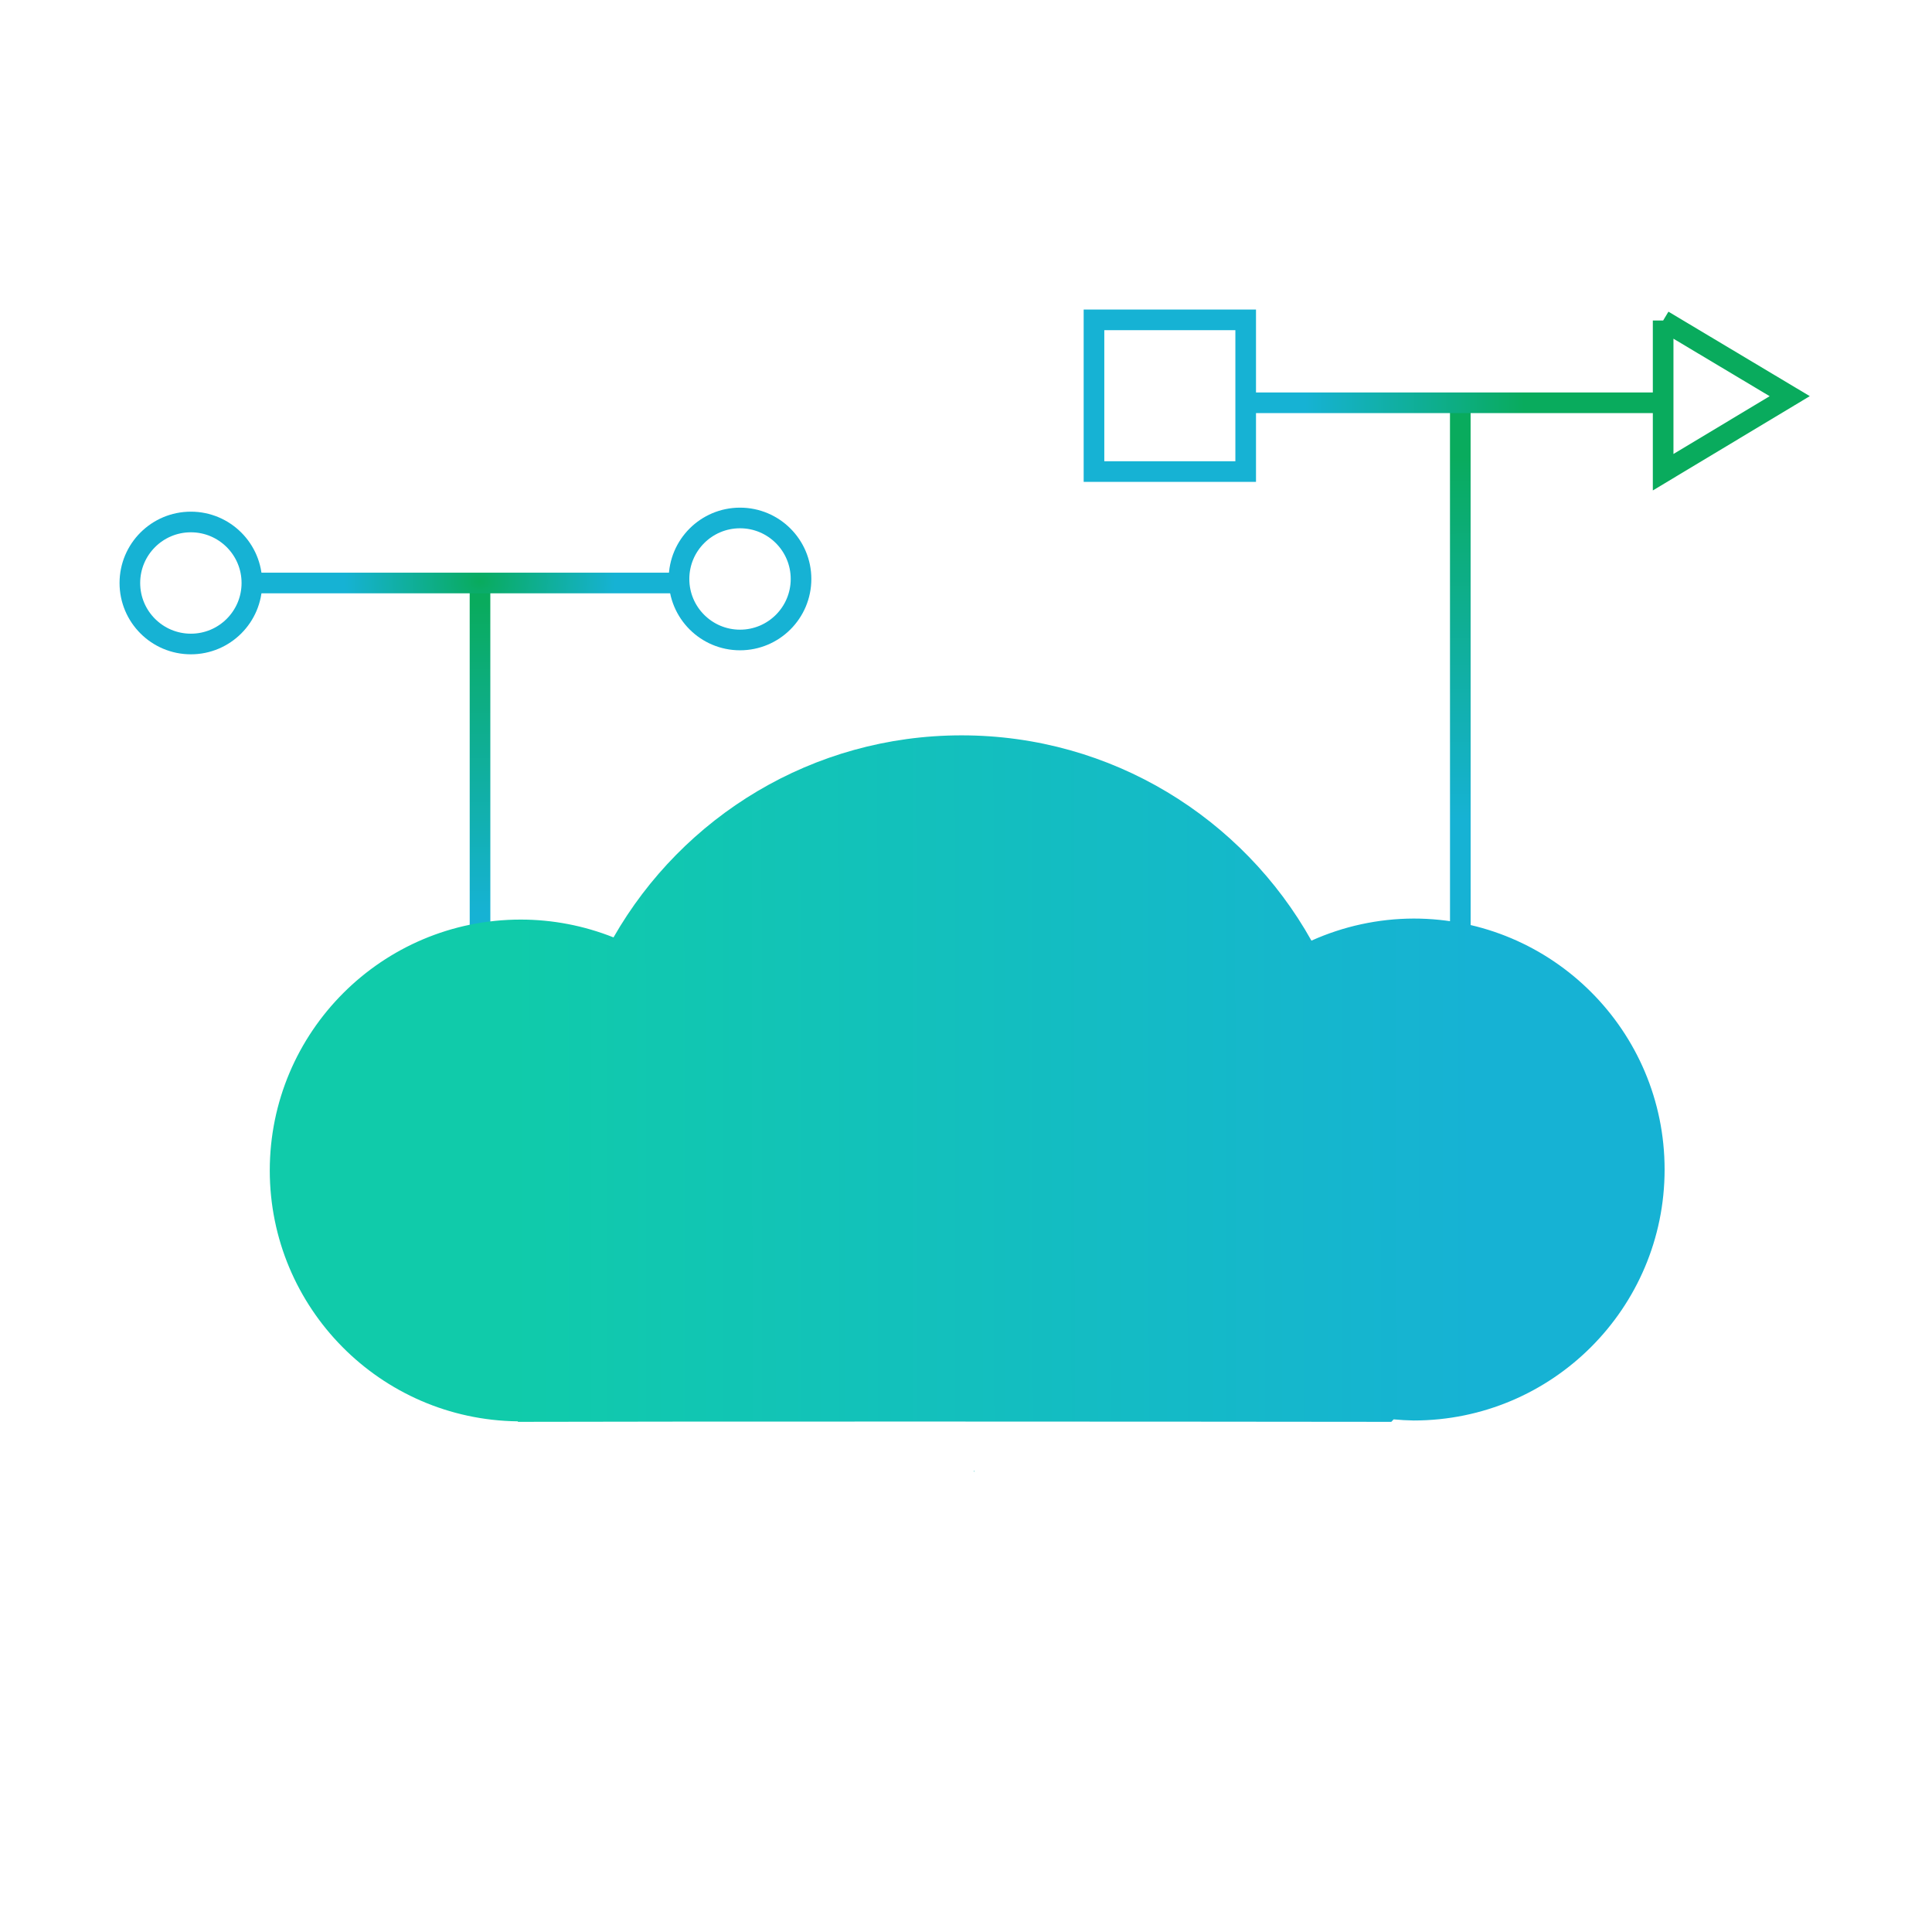
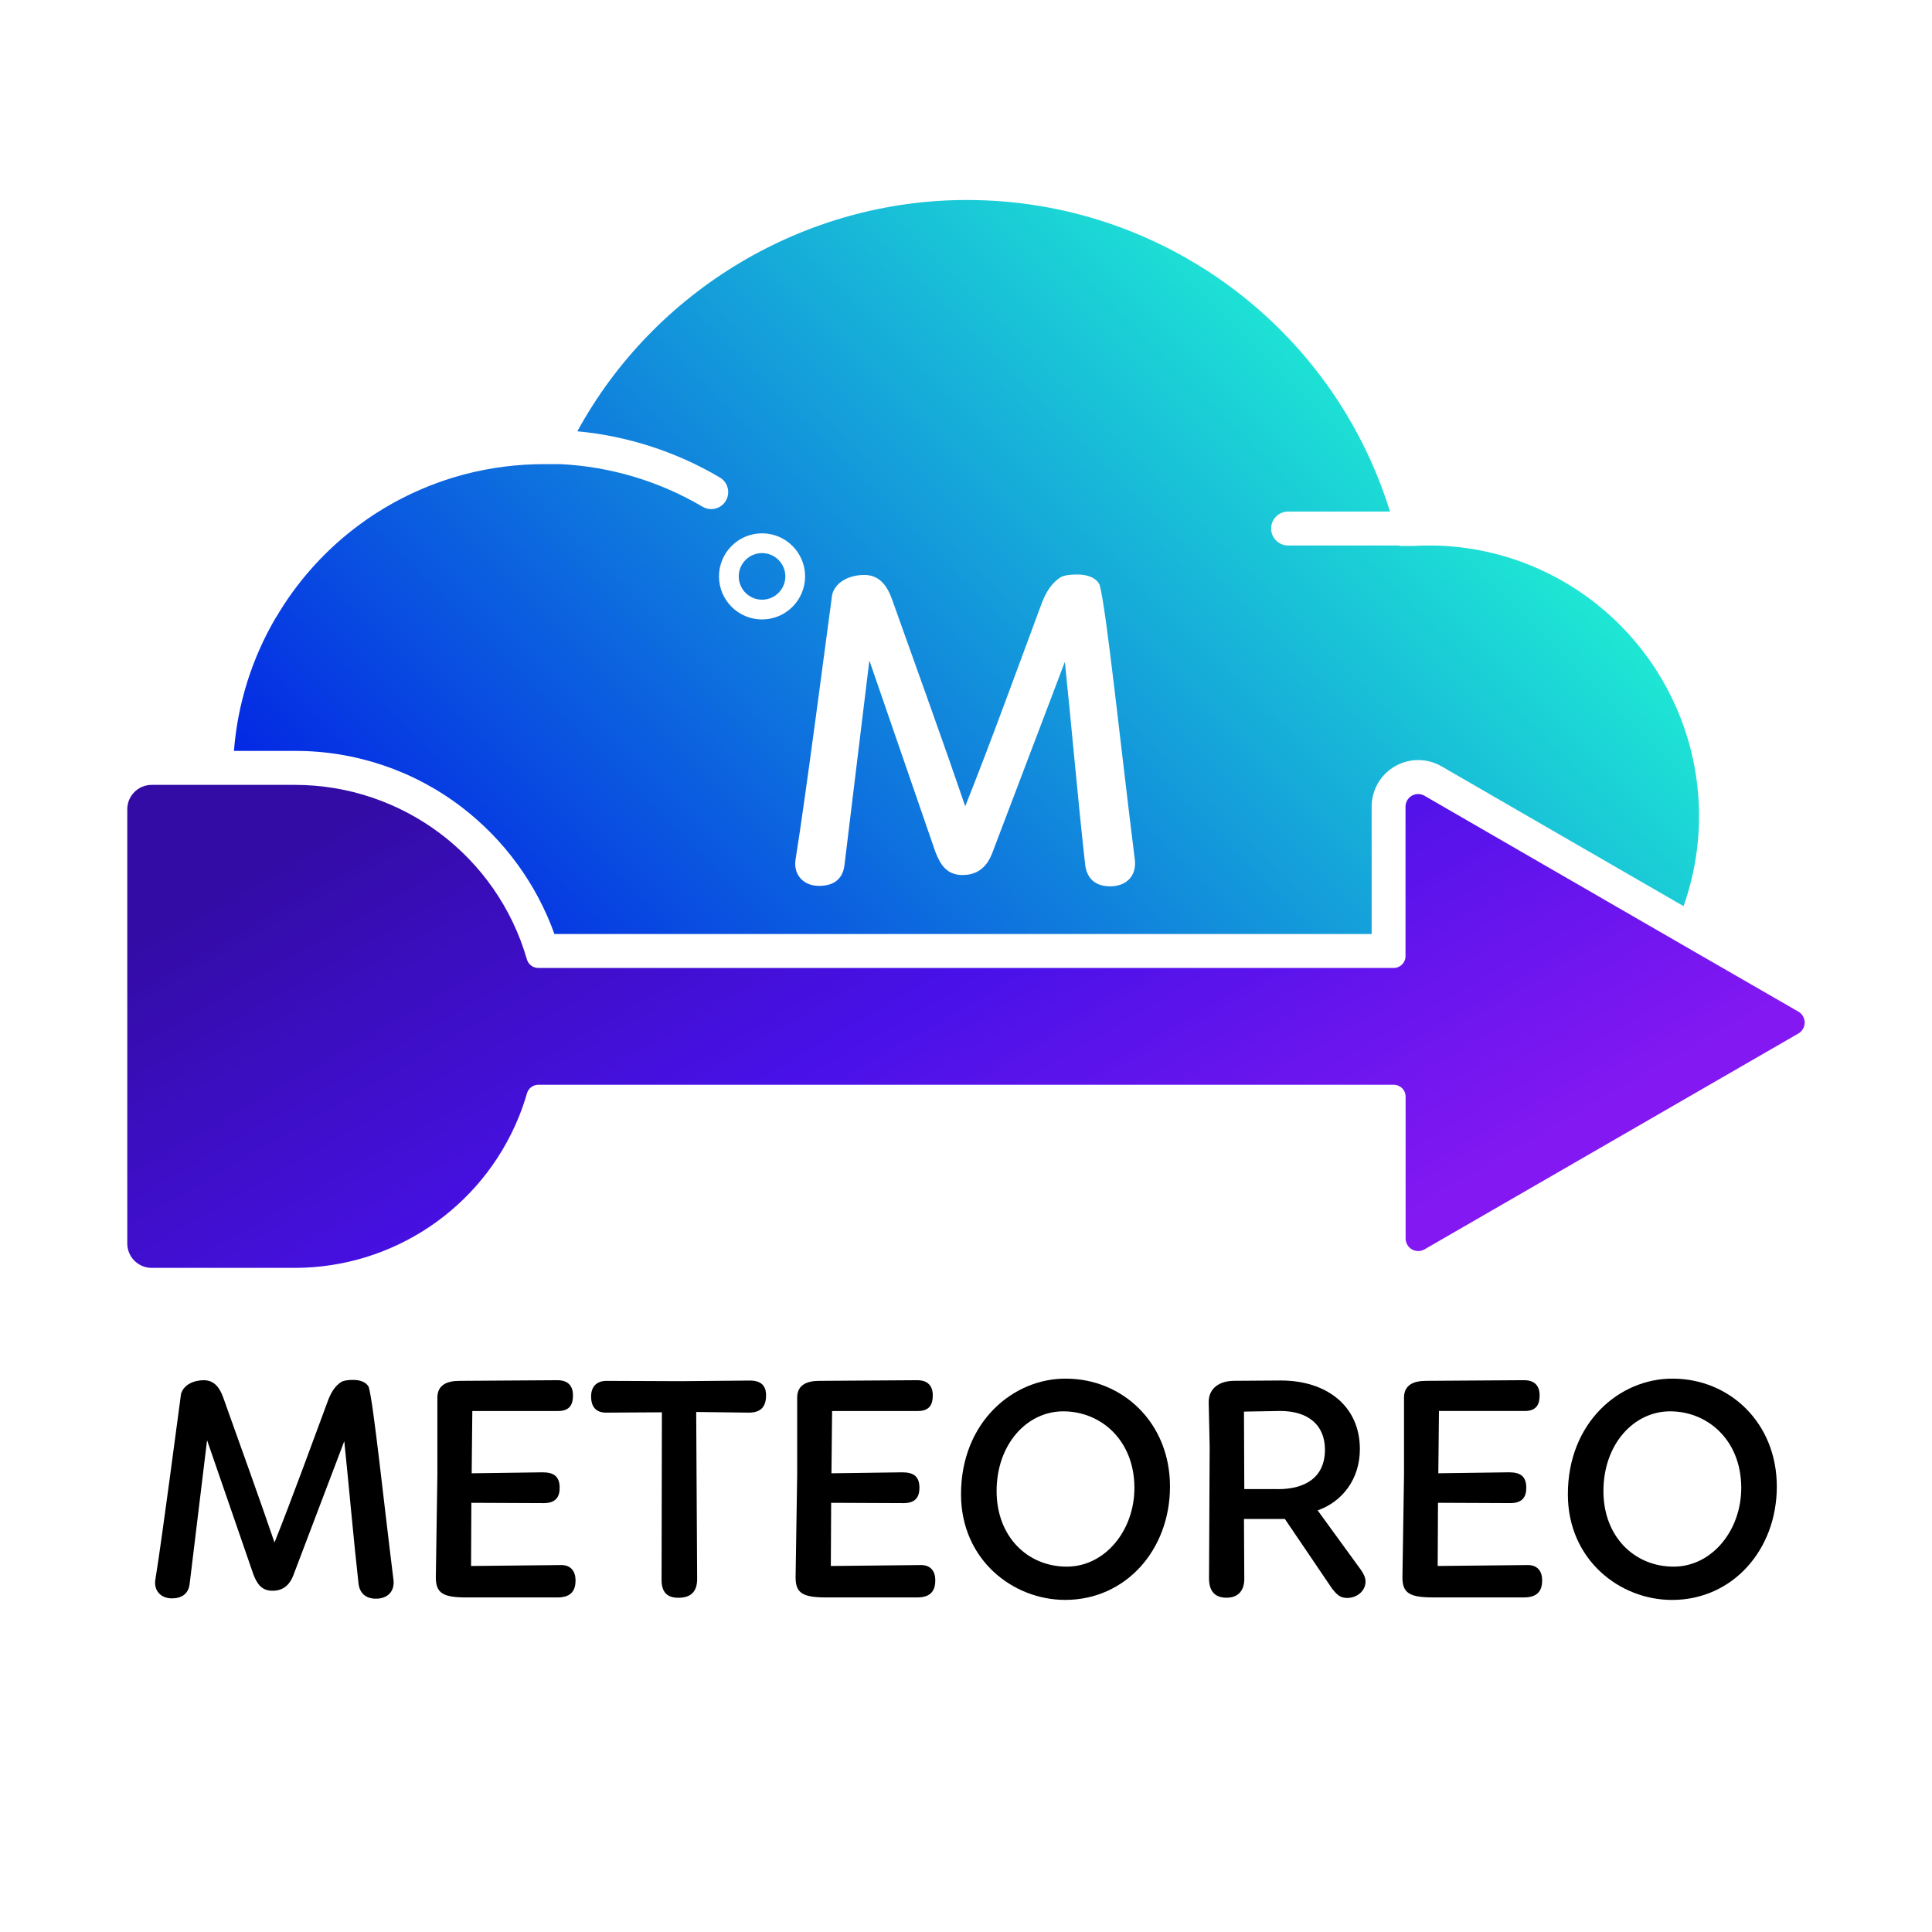
- <svg xmlns="http://www.w3.org/2000/svg" xmlns:xlink="http://www.w3.org/1999/xlink" width="200" height="200" viewBox="0 0 52.917 52.917" version="1.1" id="svg5">
-   <defs id="defs2">
-     <linearGradient id="linearGradient10045">
-       <stop style="stop-color:#09ab5d;stop-opacity:1" offset="0" id="stop11238" />
-       <stop style="stop-color:#16b2d4;stop-opacity:1" offset="1" id="stop11240" />
+ <svg xmlns="http://www.w3.org/2000/svg" viewBox="0 0 1024 1024">
+   <defs>
+     <style>.cls-1{fill:none;}.cls-2{fill:url(#linear-gradient);}.cls-3{fill:url(#linear-gradient-2);}</style>
+     <linearGradient id="linear-gradient" x1="322.67" y1="596.63" x2="723.31" y2="195.98" gradientUnits="userSpaceOnUse">
+       <stop offset="0" stop-color="#0428e4" />
+       <stop offset="1" stop-color="#1ee7d4" />
    </linearGradient>
-     <linearGradient id="linearGradient11133">
-       <stop style="stop-color:#09ab5d;stop-opacity:1" offset="0" id="stop11129" />
-       <stop style="stop-color:#16b2d4;stop-opacity:1" offset="1" id="stop11131" />
+     <linearGradient id="linear-gradient-2" x1="590.83" y1="737.88" x2="358.22" y2="334.98" gradientUnits="userSpaceOnUse">
+       <stop offset="0" stop-color="#8318f2" />
+       <stop offset="0.5" stop-color="#4811e8" />
+       <stop offset="1" stop-color="#330ca6" />
    </linearGradient>
-     <linearGradient id="linearGradient10937">
-       <stop style="stop-color:#09ab5d;stop-opacity:1" offset="0" id="stop10933" />
-       <stop style="stop-color:#16b2d4;stop-opacity:1" offset="1" id="stop10935" />
-     </linearGradient>
-     <linearGradient id="linearGradient10045-2">
-       <stop style="stop-color:#10cbaa;stop-opacity:1" offset="0" id="stop10041" />
-       <stop style="stop-color:#16b2d4;stop-opacity:1" offset="1" id="stop10043" />
-     </linearGradient>
-     <linearGradient xlink:href="#linearGradient10045-2" id="linearGradient10113" gradientUnits="userSpaceOnUse" x1="15.421" y1="30.618" x2="38.838" y2="30.588" gradientTransform="matrix(1.130232,0,0,1.130232,-3.44103,-3.176833)" />
-     <linearGradient xlink:href="#linearGradient11133" id="linearGradient10353" x1="38.446" y1="13.854" x2="38.455" y2="22.67" gradientUnits="userSpaceOnUse" gradientTransform="matrix(1.130232,0,0,1.130232,-3.44103,-3.176833)" />
-     <linearGradient xlink:href="#linearGradient10937" id="linearGradient10741" x1="14.677" y1="17.414" x2="14.629" y2="24.942" gradientUnits="userSpaceOnUse" gradientTransform="matrix(1.130232,0,0,1.130232,-3.44103,-3.176833)" />
-     <radialGradient xlink:href="#linearGradient10045" id="radialGradient11357" cx="14.67" cy="19.786" fx="14.67" fy="19.786" r="5.217" gradientTransform="matrix(0.7103642,-6.4289716e-4,4.800103e-4,0.5303969,2.71637,5.44799)" gradientUnits="userSpaceOnUse" />
-     <linearGradient xlink:href="#linearGradient10937" id="linearGradient11954" x1="39.981" y1="12.525" x2="34.667" y2="12.517" gradientUnits="userSpaceOnUse" gradientTransform="matrix(1.130232,0,0,1.130232,-3.44103,-3.176833)" />
  </defs>
-   <g id="layer1">
-     <path id="path4623" style="fill:none;stroke:#16b2d4;stroke-width:0.565;stroke-miterlimit:4;stroke-dasharray:none;stroke-opacity:1;stop-color:#000000" d="M 6.899,15.968 A 1.671,1.671 0 0 1 5.228,17.639 1.671,1.671 0 0 1 3.557,15.968 1.671,1.671 0 0 1 5.228,14.297 1.671,1.671 0 0 1 6.899,15.968 Z" />
-     <path id="path4623-0" style="fill:none;stroke:#16b2d4;stroke-width:0.565;stroke-miterlimit:4;stroke-dasharray:none;stroke-opacity:1;stop-color:#000000" d="m 21.94,15.858 a 1.671,1.671 0 0 1 -1.671,1.671 1.671,1.671 0 0 1 -1.671,-1.671 1.671,1.671 0 0 1 1.671,-1.671 1.671,1.671 0 0 1 1.671,1.671 z" />
-     <path style="fill:none;stroke:url(#linearGradient10741);stroke-width:0.565;stroke-linecap:butt;stroke-linejoin:miter;stroke-miterlimit:4;stroke-dasharray:none;stroke-opacity:1" d="m 13.148,27.56 -8e-4,-11.627" id="path4870-5" />
-     <path style="fill:none;stroke:url(#linearGradient10353);stroke-width:0.565;stroke-linecap:butt;stroke-linejoin:miter;stroke-miterlimit:4;stroke-dasharray:none;stroke-opacity:1" d="M 39.998,27.015 39.997,10.997" id="path4870-5-2" />
-     <path id="path1426" style="fill:url(#linearGradient10113);fill-opacity:1;stroke:none;stroke-width:1.13;stroke-miterlimit:4;stroke-dasharray:none" d="m 26.337,20.141 c -4.081,2e-6 -7.642,2.228 -9.533,5.534 a 6.874,6.874 0 0 0 -2.541,-0.488 6.874,6.874 0 0 0 -6.874,6.874 6.874,6.874 0 0 0 6.789,6.869 c 0.005,0.005 0.009,0.009 0.014,0.014 4.223,-0.014 18.355,-0.007 23.915,0 0.023,-0.022 0.044,-0.045 0.065,-0.068 a 6.874,6.874 0 0 0 0.547,0.031 6.874,6.874 0 0 0 6.874,-6.874 6.874,6.874 0 0 0 -6.874,-6.874 6.874,6.874 0 0 0 -2.799,0.605 C 34.042,22.409 30.455,20.141 26.337,20.141 Z m 0.343,20.147 a 0.01,0.01 0 0 0 -0.007,0.003 0.01,0.01 0 0 0 -0.003,0.007 0.01,0.01 0 0 0 0.01,0.01 0.01,0.01 0 0 0 0.009,-0.005 0.01,0.01 0 0 0 0.001,-0.005 0.01,0.01 0 0 0 -0.001,-0.005 0.01,0.01 0 0 0 -0.009,-0.005 z" />
-     <rect style="font-variation-settings:normal;opacity:1;fill:none;fill-opacity:1;stroke:#16b2d4;stroke-width:0.565;stroke-linecap:butt;stroke-linejoin:miter;stroke-miterlimit:4;stroke-dasharray:none;stroke-dashoffset:0;stroke-opacity:1;stop-color:#000000;stop-opacity:1" id="rect5991" width="4.155" height="4.155" x="29.964" y="8.761" />
-     <path style="fill:none;fill-opacity:1;stroke:#09ab5d;stroke-width:0.565;stroke-linecap:butt;stroke-linejoin:miter;stroke-miterlimit:4;stroke-dasharray:none;stroke-opacity:1" d="m 45.553,8.779 3.467,2.072 -3.467,2.083 V 8.779" id="path6479" />
-     <path style="fill:none;stroke:url(#radialGradient11357);stroke-width:0.565;stroke-linecap:butt;stroke-linejoin:miter;stroke-miterlimit:4;stroke-dasharray:none;stroke-opacity:1" d="M 6.899,15.968 H 18.692" id="path4870" />
-     <path style="fill:none;stroke:url(#linearGradient11954);stroke-width:0.565;stroke-linecap:butt;stroke-linejoin:miter;stroke-miterlimit:4;stroke-dasharray:none;stroke-opacity:1" d="M 34.094,11.032 H 45.542" id="path4870-1" />
+   <g id="Layer_2" data-name="Layer 2">
+     <g id="Layer_5" data-name="Layer 5">
+       <rect class="cls-1" width="1024" height="1024" />
+       <path d="M208.6,837.76c-5.38-43.09-10.6-93.42-13.12-102.51-1.35-2.86-4.89-3.87-8.25-3.87-3,0-4.88.34-6.23,1-3.53,2.19-5.55,5.89-6.9,9.26-8.08,21.71-19.36,52.85-28.61,75.91-7.58-22.22-18-51.17-27.27-77.09-1.85-5.05-4.71-8.92-10.27-8.92-5.22,0-10.6,2.36-12,7.24-2.19,16-9.76,74.56-13.63,98.63-.84,5.56,2.86,9.76,8.75,9.76,5,0,8.75-2.19,9.43-7.57l9.25-76.25,24.58,71.2c1.85,4.71,4.2,8.58,10.1,8.58,6.22,0,9.25-3.7,10.94-7.91l27.1-71.36c2.52,24.23,4.88,51.67,7.57,75.57.67,5.22,4,7.91,9.26,7.91C204.73,847.35,209.11,844.15,208.6,837.76Z" />
+       <path d="M297.47,829.51l-47.8.5.16-33.49,38.38.17c6.56,0,8.42-3.54,8.42-8.08,0-5.89-2.87-8.25-9.09-8.25l-37.54.51.34-33h45.44c6.4,0,7.91-3.71,7.91-8.25,0-5-2.52-8.08-8.24-8.08l-51.84.34c-6.74,0-11.62,2.18-11.79,8.58v41.24L231,836.07c0,8.25,3.71,10.61,16.16,10.61h48.31c7.57,0,9.59-4,9.59-9.09C305,832.88,302.68,829.51,297.47,829.51Z" />
+       <path d="M397.44,731.72l-36.52.33-39.39-.16c-5.89,0-8.24,3.7-8.24,8.24,0,5.22,2.35,8.59,7.91,8.59l29.62-.17-.17,88.87c0,6.9,3.37,9.43,8.92,9.43,6.57,0,9.93-3.2,9.93-9.93l-.5-88.54,27.94.34c6.56,0,9.09-3.37,9.09-9.26C406,734.24,403.17,731.72,397.44,731.72Z" />
+       <path d="M488.16,829.51l-47.8.5.17-33.49,38.37.17c6.57,0,8.42-3.54,8.42-8.08,0-5.89-2.86-8.25-9.09-8.25l-37.54.51.34-33h45.45c6.39,0,7.91-3.71,7.91-8.25,0-5-2.53-8.08-8.25-8.08l-51.84.34c-6.73,0-11.61,2.18-11.78,8.58v41.24l-.84,54.36c0,8.25,3.7,10.61,16.15,10.61h48.31c7.58,0,9.59-4,9.59-9.09C495.73,832.88,493.38,829.51,488.16,829.51Z" />
+       <path d="M564.91,730.71c-27.94-.17-55.55,23.06-55.55,61.27,0,34.67,27.44,56,55.21,56,32.15,0,55.55-26.6,55.55-60.09C620.12,754.1,595,730.71,564.91,730.71Zm.5,99.64c-20.7,0-37.19-15.82-37.19-40.06,0-24.74,16-42.25,35.34-42.25,20,0,37.54,15.32,37.7,40.23C601.43,811,585.78,830.35,565.41,830.35Z" />
+       <path d="M721.27,832l-22.89-31.47c13-4.54,22.38-16.5,22.38-32.49,0-22.89-17.67-36.35-41.91-36.35l-24.57.17c-7.91,0-13.64,3.87-13.64,11.27l.51,23.74-.34,69.68c0,6.9,3.2,10.27,9.26,10.27,6.73,0,9.43-4.38,9.43-9.93l-.17-31.82H681l25.08,37c2.35,2.86,4,4.88,7.91,4.88,5.39,0,9.76-3.87,9.76-8.58C723.79,836.07,722.78,834.22,721.27,832Zm-43.93-42.75H659.5l-.17-41.07,19.18-.33c14.65,0,23.74,7.23,23.74,20.53C702.25,783.05,691.81,789.28,677.34,789.28Z" />
+       <path d="M809.8,829.51,762,830l.17-33.49,38.38.17c6.56,0,8.41-3.54,8.41-8.08,0-5.89-2.86-8.25-9.09-8.25l-37.53.51.34-33h45.44c6.4,0,7.91-3.71,7.91-8.25,0-5-2.52-8.08-8.25-8.08l-51.84.34c-6.73,0-11.61,2.18-11.78,8.58v41.24l-.84,54.36c0,8.25,3.7,10.61,16.16,10.61h48.3c7.58,0,9.6-4,9.6-9.09C817.37,832.88,815,829.51,809.8,829.51Z" />
+       <path d="M886.54,730.71C858.6,730.54,831,753.77,831,792c0,34.67,27.44,56,55.21,56,32.15,0,55.54-26.6,55.54-60.09C941.75,754.1,916.67,730.71,886.54,730.71Zm.51,99.64c-20.7,0-37.2-15.82-37.2-40.06,0-24.74,16-42.25,35.35-42.25,20,0,37.53,15.32,37.7,40.23C923.07,811,907.41,830.35,887.05,830.35Z" />
+       <path class="cls-2" d="M900.52,432.48A143.56,143.56,0,0,0,792.93,293.62h0c-1.07-.28-2.15-.54-3.24-.79l-1.07-.24c-.74-.17-1.47-.33-2.21-.48l-1.49-.3-1.83-.35c-.56-.11-1.13-.2-1.7-.3l-1.66-.28-1.79-.27-1.61-.22-1.82-.24-1.63-.18-1.81-.19-1.71-.15-1.73-.14c-.63-.05-1.25-.09-1.88-.12l-1.59-.1-2.21-.08-1.28-.05c-1.17,0-2.35,0-3.52,0-2.59,0-5.26.07-7.94.22h-7.47l-.06-.23H682.73a9,9,0,0,1,0-18h54A234.74,234.74,0,0,0,512.36,106c-85.9,0-165.45,47.69-206.35,122.59a181.8,181.8,0,0,1,75.52,24.49,9,9,0,1,1-9.14,15.51A164,164,0,0,0,297,246h-5.7l-2.89,0a166.65,166.65,0,0,0-41.81,5.3l-1.28.35c-.82.22-1.63.44-2.45.68a164.35,164.35,0,0,0-96.4,74.64c-.12.2-.26.38-.39.56A164.4,164.4,0,0,0,124,398h32.29a144.7,144.7,0,0,1,88.56,29.91,147.4,147.4,0,0,1,49,67.12H727V427.53a24.68,24.68,0,0,1,37-21.38l7.1,4.1,65.74,38,12.15,7,12,6.94,31.33,18.09a142.39,142.39,0,0,0,8.19-47.76ZM403.9,328.32a22.82,22.82,0,1,1,22.82-22.82A22.85,22.85,0,0,1,403.9,328.32ZM588.39,469.78c-7.44,0-12.25-3.83-13.2-11.27-3.84-34.07-7.2-73.18-10.79-107.71L525.77,452.51c-2.41,6-6.73,11.27-15.59,11.27-8.41,0-11.76-5.52-14.4-12.23l-35-101.48L447.56,458.75c-1,7.67-6.24,10.79-13.44,10.79-8.39,0-13.67-6-12.47-13.91,5.52-34.31,16.31-117.79,19.43-140.58,1.92-7,9.59-10.32,17-10.32,7.93,0,12,5.52,14.64,12.71,13.2,36.95,28.06,78.21,38.87,109.88,13.18-32.87,29.26-77.25,40.78-108.2,1.92-4.8,4.8-10.07,9.83-13.19,1.92-1,4.56-1.44,8.88-1.44,4.79,0,9.84,1.44,11.76,5.51,3.59,13,11,84.7,18.7,146.11C602.3,465.22,596.05,469.78,588.39,469.78ZM403.9,293.15a12.35,12.35,0,1,0,12.35,12.35A12.36,12.36,0,0,0,403.9,293.15Z" />
+       <path class="cls-3" d="M953.2,547.76,755,662.2a6.68,6.68,0,0,1-10-5.78V581.19a6.22,6.22,0,0,0-3-5.31,6.15,6.15,0,0,0-3.27-.93H285.29a6.07,6.07,0,0,0-3.06.82,6.2,6.2,0,0,0-2.93,3.7,125.79,125.79,0,0,1-4.37,12.65h0A128.22,128.22,0,0,1,156.28,672H80.38a12.93,12.93,0,0,1-12.92-12.92V428.87A12.92,12.92,0,0,1,80.38,416h75.9a128.07,128.07,0,0,1,123,92.51,6.24,6.24,0,0,0,6,4.52H738.71a6.24,6.24,0,0,0,6.24-6.24V427.53a6.69,6.69,0,0,1,10-5.8l7.1,4.11,65.74,38,12.15,7,12,6.94,33.2,19.17,12.49,7.21,55.5,32A6.69,6.69,0,0,1,953.2,547.76Z" />
+     </g>
  </g>
-   <g id="layer2" />
</svg>
